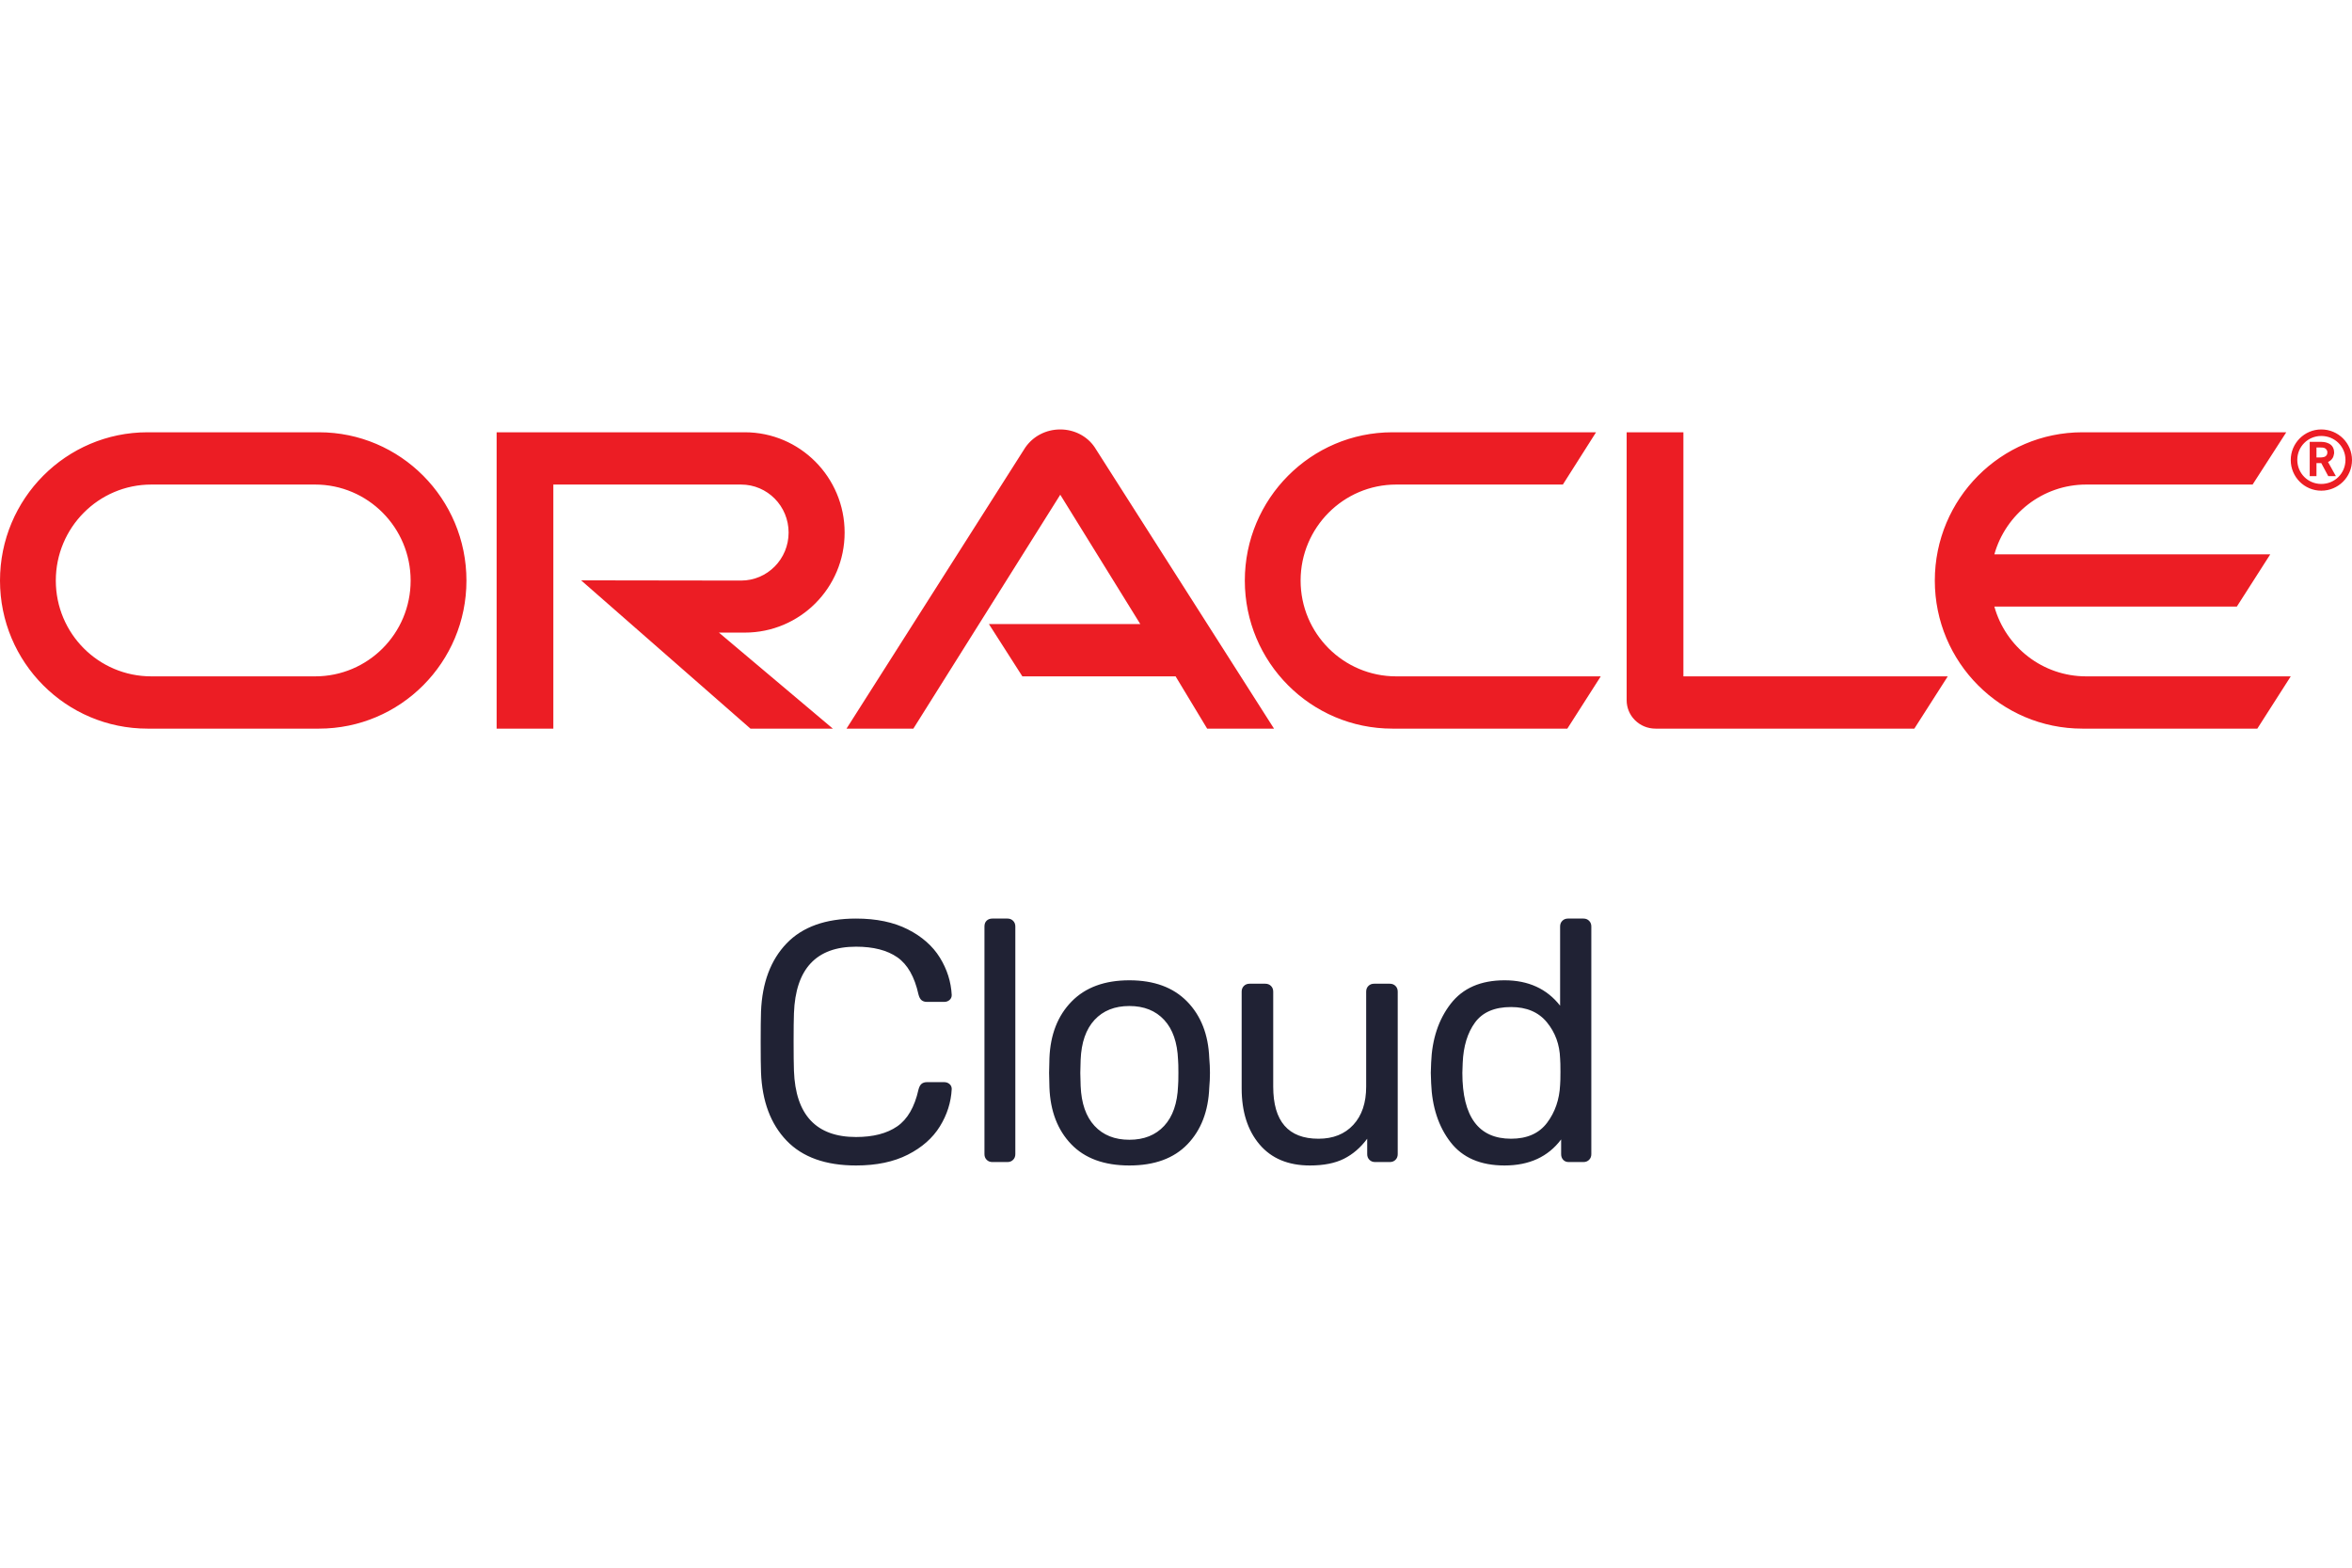
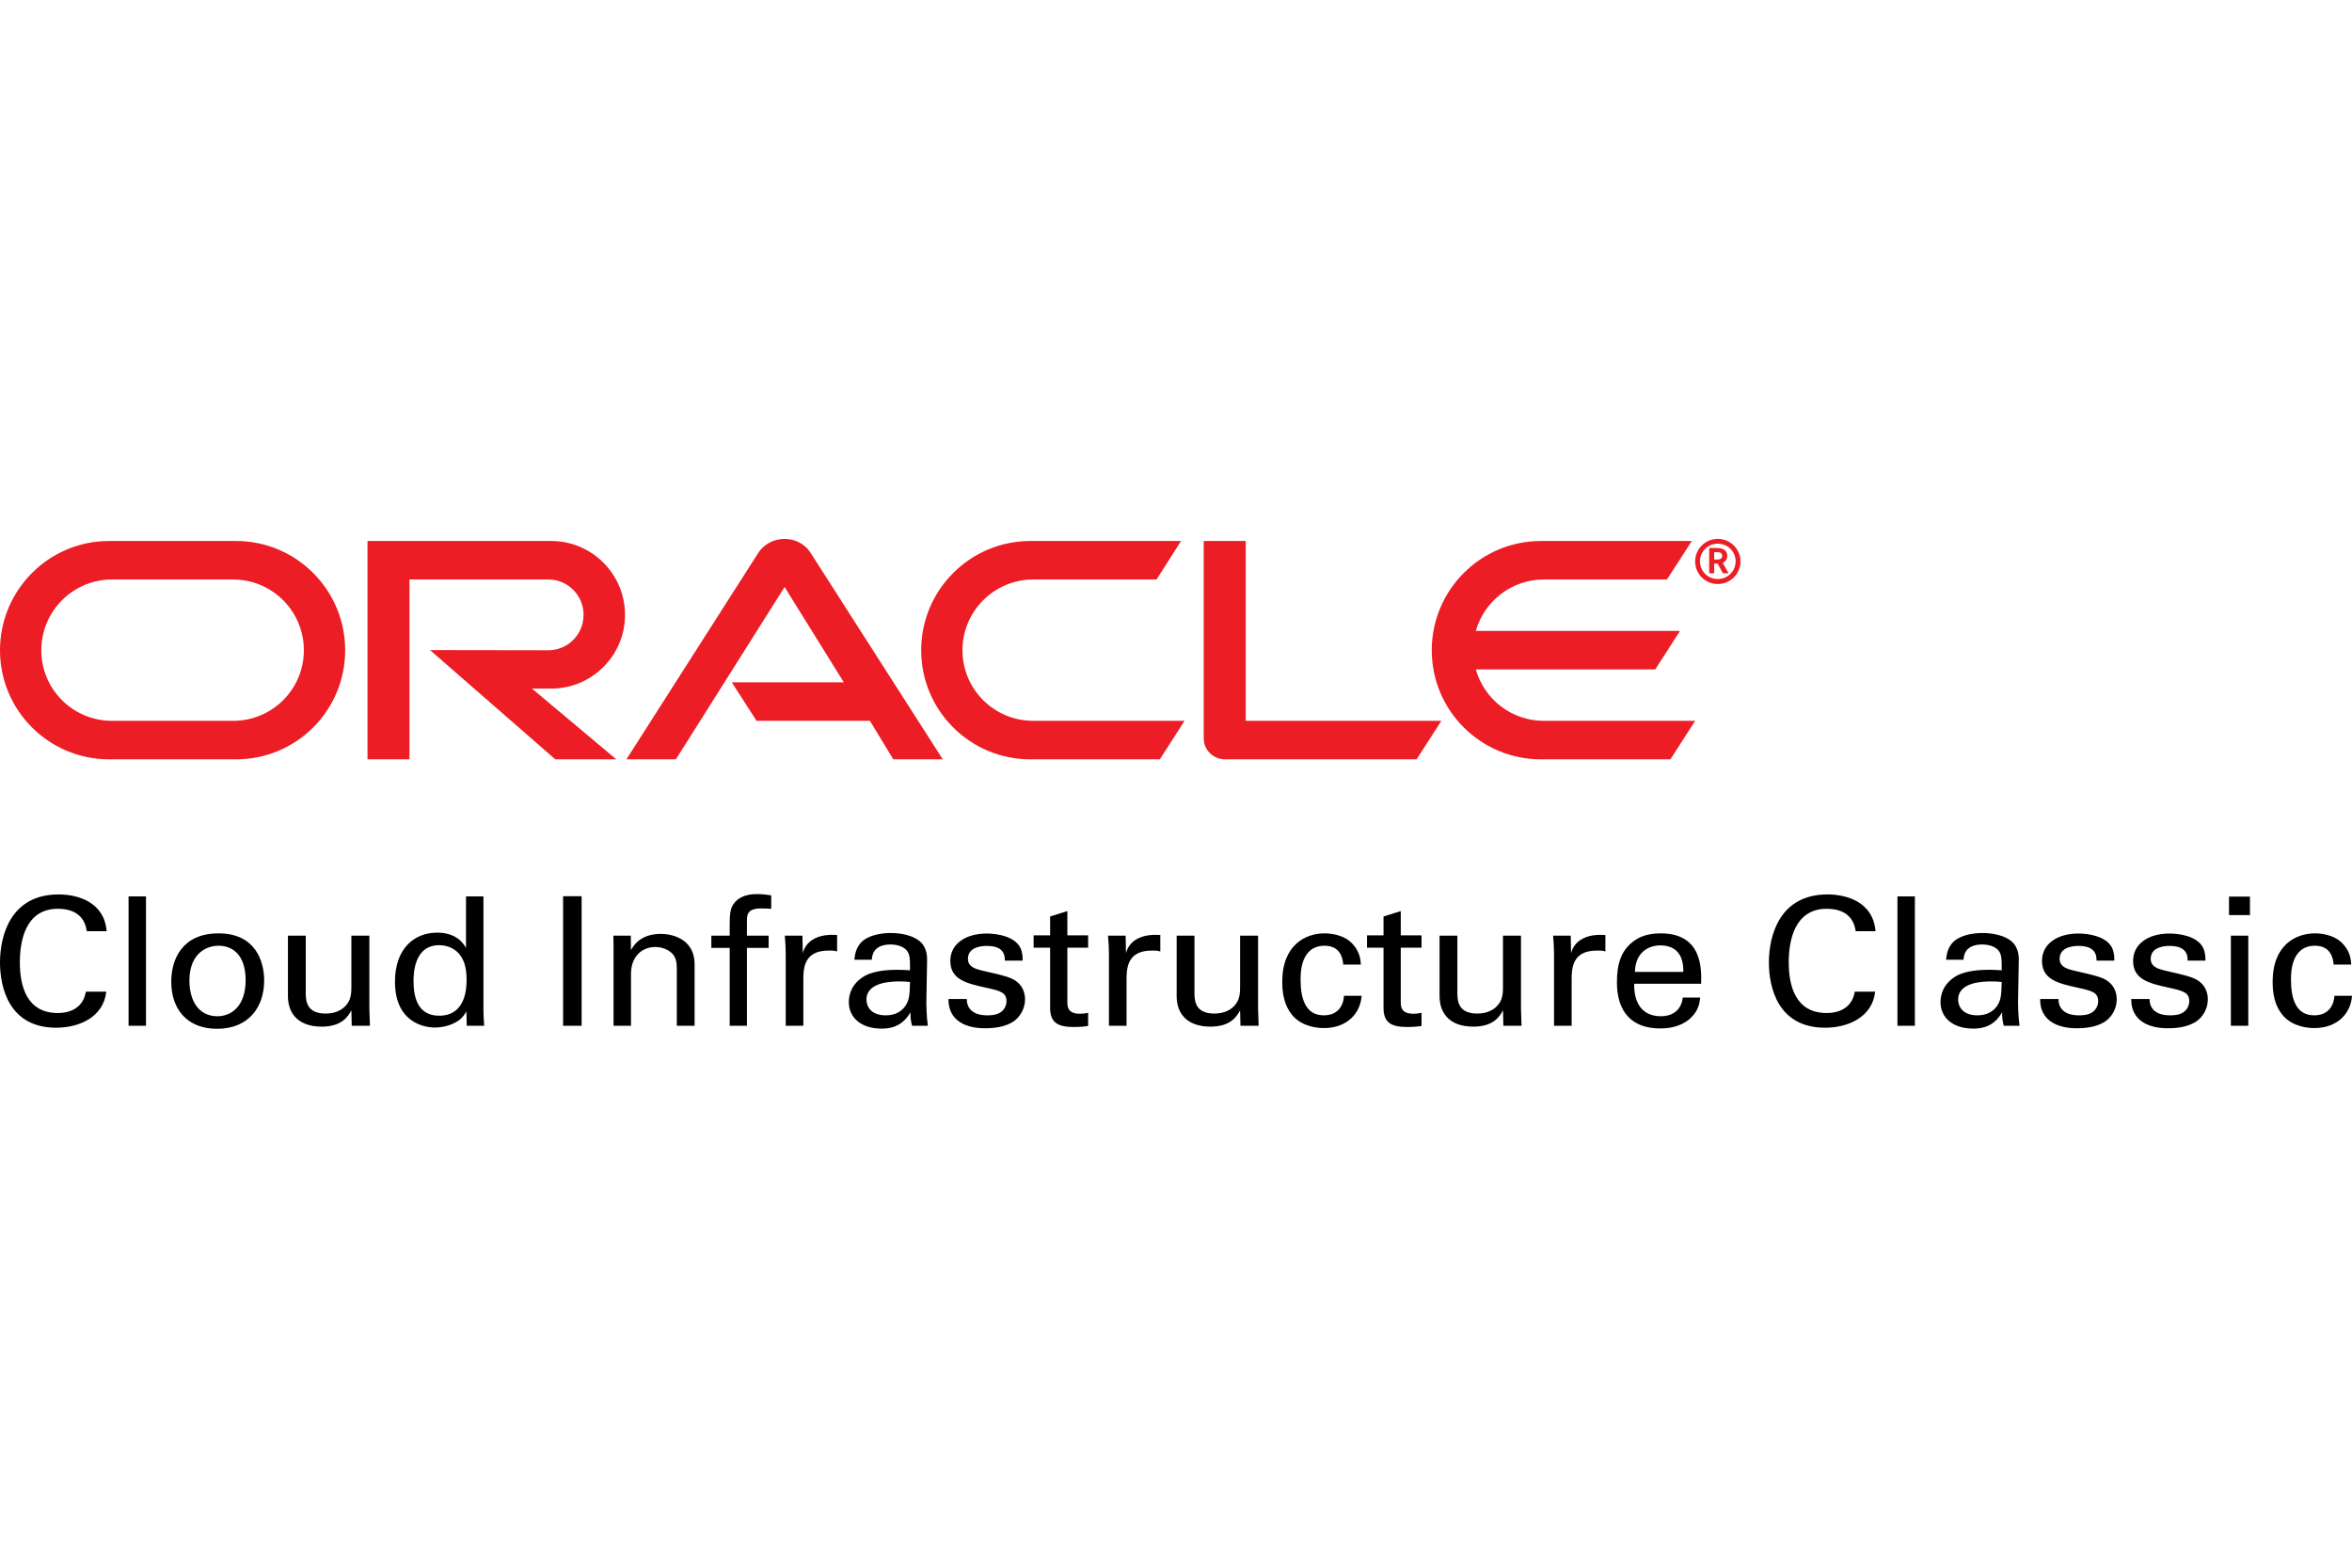
<svg xmlns="http://www.w3.org/2000/svg" width="192px" height="128px" viewBox="0 0 192 128" version="1.1">
-   <defs />
-   <g id="Symbols" stroke="none" stroke-width="1" fill="none" fill-rule="evenodd">
-     <g id="Provider/OraclePC/opc-128">
-       <path d="M64.21,93.13 C62.913,91.777 62.217,89.924 62.124,87.572 C62.105,87.068 62.096,86.247 62.096,85.108 C62.096,83.951 62.105,83.111 62.124,82.588 C62.217,80.236 62.913,78.383 64.21,77.03 C65.507,75.677 67.397,75 69.88,75 C71.541,75 72.951,75.294 74.108,75.882 C75.265,76.47 76.138,77.24 76.726,78.192 C77.314,79.144 77.636,80.161 77.692,81.244 C77.692,81.412 77.631,81.547 77.51,81.65 C77.389,81.753 77.244,81.804 77.076,81.804 L75.676,81.804 C75.489,81.804 75.34,81.757 75.228,81.664 C75.116,81.571 75.032,81.412 74.976,81.188 C74.659,79.751 74.085,78.743 73.254,78.164 C72.423,77.585 71.299,77.296 69.88,77.296 C66.632,77.296 64.943,79.107 64.812,82.728 C64.793,83.232 64.784,84.007 64.784,85.052 C64.784,86.097 64.793,86.891 64.812,87.432 C64.943,91.035 66.632,92.836 69.88,92.836 C71.28,92.836 72.4,92.547 73.24,91.968 C74.08,91.389 74.659,90.391 74.976,88.972 C75.032,88.748 75.116,88.589 75.228,88.496 C75.34,88.403 75.489,88.356 75.676,88.356 L77.076,88.356 C77.244,88.356 77.389,88.407 77.51,88.51 C77.631,88.613 77.692,88.748 77.692,88.916 C77.636,89.999 77.314,91.016 76.726,91.968 C76.138,92.92 75.265,93.69 74.108,94.278 C72.951,94.866 71.541,95.16 69.88,95.16 C67.397,95.16 65.507,94.483 64.21,93.13 Z M80.546,94.698 C80.425,94.577 80.364,94.423 80.364,94.236 L80.364,75.644 C80.364,75.439 80.425,75.28 80.546,75.168 C80.667,75.056 80.821,75 81.008,75 L82.24,75 C82.427,75 82.581,75.061 82.702,75.182 C82.823,75.303 82.884,75.457 82.884,75.644 L82.884,94.236 C82.884,94.423 82.823,94.577 82.702,94.698 C82.581,94.819 82.427,94.88 82.24,94.88 L81.008,94.88 C80.821,94.88 80.667,94.819 80.546,94.698 Z M87.446,93.424 C86.335,92.267 85.743,90.727 85.668,88.804 L85.64,87.6 L85.668,86.396 C85.743,84.473 86.345,82.933 87.474,81.776 C88.603,80.619 90.176,80.04 92.192,80.04 C94.208,80.04 95.781,80.619 96.91,81.776 C98.039,82.933 98.641,84.473 98.716,86.396 C98.753,86.807 98.772,87.208 98.772,87.6 C98.772,87.992 98.753,88.393 98.716,88.804 C98.641,90.727 98.049,92.267 96.938,93.424 C95.827,94.581 94.245,95.16 92.192,95.16 C90.139,95.16 88.557,94.581 87.446,93.424 Z M95.034,91.926 C95.734,91.17 96.112,90.083 96.168,88.664 C96.187,88.477 96.196,88.123 96.196,87.6 C96.196,87.077 96.187,86.723 96.168,86.536 C96.112,85.117 95.734,84.03 95.034,83.274 C94.334,82.518 93.387,82.14 92.192,82.14 C90.997,82.14 90.05,82.518 89.35,83.274 C88.65,84.03 88.272,85.117 88.216,86.536 L88.188,87.6 L88.216,88.664 C88.272,90.083 88.65,91.17 89.35,91.926 C90.05,92.682 90.997,93.06 92.192,93.06 C93.387,93.06 94.334,92.682 95.034,91.926 Z M102.816,93.438 C101.845,92.29 101.36,90.764 101.36,88.86 L101.36,80.964 C101.36,80.777 101.421,80.623 101.542,80.502 C101.663,80.381 101.817,80.32 102.004,80.32 L103.292,80.32 C103.479,80.32 103.633,80.381 103.754,80.502 C103.875,80.623 103.936,80.777 103.936,80.964 L103.936,88.72 C103.936,91.557 105.168,92.976 107.632,92.976 C108.827,92.976 109.774,92.598 110.474,91.842 C111.174,91.086 111.524,90.045 111.524,88.72 L111.524,80.964 C111.524,80.777 111.585,80.623 111.706,80.502 C111.827,80.381 111.981,80.32 112.168,80.32 L113.456,80.32 C113.643,80.32 113.797,80.381 113.918,80.502 C114.039,80.623 114.1,80.777 114.1,80.964 L114.1,94.236 C114.1,94.423 114.039,94.577 113.918,94.698 C113.797,94.819 113.643,94.88 113.456,94.88 L112.252,94.88 C112.065,94.88 111.911,94.819 111.79,94.698 C111.669,94.577 111.608,94.423 111.608,94.236 L111.608,92.976 C111.067,93.704 110.432,94.25 109.704,94.614 C108.976,94.978 108.052,95.16 106.932,95.16 C105.159,95.16 103.787,94.586 102.816,93.438 Z M118.41,93.256 C117.43,91.987 116.903,90.381 116.828,88.44 L116.8,87.6 L116.828,86.76 C116.903,84.837 117.435,83.237 118.424,81.958 C119.413,80.679 120.879,80.04 122.82,80.04 C124.761,80.04 126.273,80.731 127.356,82.112 L127.356,75.644 C127.356,75.457 127.417,75.303 127.538,75.182 C127.659,75.061 127.813,75 128,75 L129.26,75 C129.447,75 129.601,75.061 129.722,75.182 C129.843,75.303 129.904,75.457 129.904,75.644 L129.904,94.236 C129.904,94.423 129.843,94.577 129.722,94.698 C129.601,94.819 129.447,94.88 129.26,94.88 L128.056,94.88 C127.869,94.88 127.72,94.819 127.608,94.698 C127.496,94.577 127.44,94.423 127.44,94.236 L127.44,93.032 C126.376,94.451 124.836,95.16 122.82,95.16 C120.86,95.16 119.39,94.525 118.41,93.256 Z M126.292,91.674 C126.945,90.806 127.3,89.775 127.356,88.58 C127.375,88.375 127.384,88.02 127.384,87.516 C127.384,86.993 127.375,86.629 127.356,86.424 C127.319,85.285 126.959,84.301 126.278,83.47 C125.597,82.639 124.621,82.224 123.352,82.224 C122.008,82.224 121.028,82.644 120.412,83.484 C119.796,84.324 119.46,85.425 119.404,86.788 L119.376,87.6 C119.376,91.184 120.701,92.976 123.352,92.976 C124.659,92.976 125.639,92.542 126.292,91.674 Z" id="Open-Cloud" fill="#202234" />
-       <path d="M170.3,55.224 C166.745,55.224 163.728,52.83 162.805,49.527 L182.599,49.527 L185.328,45.26 L162.805,45.26 C163.728,41.977 166.745,39.563 170.3,39.563 L183.886,39.563 L186.634,35.295 L169.993,35.295 C163.343,35.295 157.944,40.722 157.944,47.403 C157.944,54.085 163.343,59.492 169.993,59.492 L184.271,59.492 L187,55.224 L170.3,55.224 L170.3,55.224 Z M113.667,59.492 C107.018,59.492 101.618,54.085 101.618,47.403 C101.618,40.722 107.018,35.295 113.667,35.295 L130.29,35.295 L127.581,39.563 L113.975,39.563 C109.67,39.563 106.172,43.078 106.172,47.403 C106.172,51.729 109.67,55.224 113.975,55.224 L130.674,55.224 L127.946,59.492 L113.667,59.492 Z M25.726,55.224 C30.033,55.224 33.521,51.729 33.521,47.403 C33.521,43.078 30.033,39.563 25.726,39.563 L12.351,39.563 C8.047,39.563 4.556,43.078 4.556,47.403 C4.556,51.729 8.047,55.224 12.351,55.224 L25.726,55.224 Z M12.042,59.492 C5.394,59.492 0,54.085 0,47.403 C0,40.722 5.394,35.295 12.042,35.295 L26.038,35.295 C32.686,35.295 38.077,40.722 38.077,47.403 C38.077,54.085 32.686,59.492 26.038,59.492 L12.042,59.492 Z M60.801,51.651 C65.298,51.651 68.949,48.002 68.949,43.483 C68.949,38.965 65.298,35.295 60.801,35.295 L40.541,35.295 L40.541,59.492 L45.17,59.492 L45.17,39.563 L60.493,39.563 C62.646,39.563 64.376,41.32 64.376,43.483 C64.376,45.646 62.646,47.403 60.493,47.403 L47.438,47.384 L61.262,59.492 L67.988,59.492 L58.687,51.651 L60.801,51.651 Z M137.42,55.224 L137.42,35.295 L132.788,35.295 L132.788,57.174 C132.788,57.773 133.019,58.352 133.461,58.797 C133.903,59.24 134.498,59.492 135.152,59.492 L156.272,59.492 L159.001,55.224 L137.42,55.224 Z M80.729,50.956 L93.086,50.956 L86.552,40.394 L74.56,59.492 L69.103,59.492 L83.689,36.551 C84.323,35.624 85.38,35.064 86.552,35.064 C87.686,35.064 88.743,35.604 89.357,36.512 L104.001,59.492 L98.543,59.492 L95.968,55.224 L83.458,55.224 L80.729,50.956 Z M189.491,40.064 C188.121,40.064 187,38.947 187,37.563 C187,36.181 188.121,35.064 189.491,35.064 C190.879,35.064 192,36.181 192,37.563 C192,38.947 190.879,40.064 189.491,40.064 Z M189.26,36.074 C189.651,36.074 189.811,36.092 189.99,36.163 C190.488,36.323 190.541,36.766 190.541,36.943 C190.541,36.978 190.541,37.067 190.505,37.173 C190.488,37.28 190.416,37.493 190.167,37.652 C190.132,37.67 190.114,37.688 190.043,37.723 L190.684,38.876 L190.061,38.876 L189.491,37.812 L189.1,37.812 L189.1,38.876 L188.548,38.876 L188.548,36.074 L189.26,36.074 Z M189.456,37.351 C189.633,37.333 189.811,37.333 189.918,37.173 C189.972,37.102 189.99,37.032 189.99,36.925 C189.99,36.783 189.9,36.659 189.776,36.589 C189.651,36.535 189.527,36.535 189.26,36.535 L189.1,36.535 L189.1,37.351 L189.456,37.351 Z M187.534,37.546 C187.534,38.645 188.406,39.514 189.491,39.514 C190.595,39.514 191.467,38.645 191.467,37.546 C191.467,36.464 190.595,35.596 189.491,35.596 C188.406,35.596 187.534,36.464 187.534,37.546 Z" id="Combined-Shape-Copy" fill="#EC1D24" />
-     </g>
+   <g id="Provider/OracleCIC/opc-128" stroke="none" stroke-width="1" fill="none" fill-rule="evenodd">
+     <path d="M8.706,76.032 L7.086,76.032 C7.025,75.666 6.828,74.201 4.724,74.201 C2.089,74.201 1.62,76.808 1.62,78.566 C1.62,80.558 2.21,82.711 4.709,82.711 C5.375,82.711 6.011,82.55 6.48,82.081 C6.874,81.671 6.964,81.217 7.01,80.968 L8.675,80.968 C8.448,83.048 6.465,83.912 4.587,83.912 C0.742,83.912 0,80.631 0,78.581 C0,76.354 0.893,73.029 4.784,73.029 C6.329,73.029 8.509,73.63 8.706,76.032 Z M10.495,83.751 L10.495,73.19 L11.918,73.19 L11.918,83.751 L10.495,83.751 Z M13.979,80.162 C13.979,78.346 14.858,76.208 17.84,76.208 C20.883,76.208 21.565,78.522 21.565,80.06 C21.565,82.213 20.308,84 17.719,84 C15.206,84 13.979,82.316 13.979,80.162 Z M15.463,80.075 C15.463,81.583 16.129,82.975 17.749,82.975 C18.824,82.975 20.051,82.228 20.051,80.016 C20.051,78.185 19.172,77.218 17.84,77.218 C16.932,77.218 15.463,77.775 15.463,80.075 Z M23.505,76.398 L24.959,76.398 L24.959,81.129 C24.959,81.847 25.125,82.755 26.579,82.755 C27.29,82.755 27.956,82.521 28.365,81.935 C28.683,81.495 28.683,80.924 28.683,80.558 L28.683,76.398 L30.152,76.398 L30.152,82.374 C30.152,82.521 30.182,83.341 30.197,83.751 L28.713,83.751 L28.683,82.491 C28.41,83.004 27.896,83.824 26.261,83.824 C24.383,83.824 23.505,82.784 23.505,81.334 L23.505,76.398 Z M38.042,77.394 L38.042,73.19 L39.465,73.19 L39.465,82.579 C39.465,82.74 39.496,83.37 39.526,83.751 L38.103,83.751 L38.072,82.579 C37.951,82.784 37.785,83.092 37.391,83.356 C36.77,83.766 36.029,83.897 35.514,83.897 C34.499,83.897 32.243,83.385 32.243,80.162 C32.243,77.365 33.894,76.149 35.68,76.149 C37.315,76.149 37.86,77.087 38.042,77.394 Z M38.088,79.972 C38.088,78.903 37.83,78.317 37.512,77.921 C37.209,77.541 36.649,77.174 35.847,77.174 C33.757,77.174 33.757,79.621 33.757,80.119 C33.757,81.422 34.106,82.931 35.847,82.931 C38.088,82.931 38.088,80.543 38.088,79.972 Z M45.966,83.751 L45.966,73.176 L47.48,73.176 L47.48,83.751 L45.966,83.751 Z M50.086,83.751 L50.086,77.248 L50.071,76.398 L51.494,76.398 L51.509,77.585 C51.676,77.277 52.221,76.252 53.947,76.252 C54.628,76.252 56.702,76.501 56.702,78.756 L56.702,83.751 L55.249,83.751 L55.249,79.079 C55.249,78.595 55.188,78.156 54.84,77.819 C54.477,77.482 53.977,77.321 53.493,77.321 C52.463,77.321 51.509,78.039 51.509,79.518 L51.509,83.751 L50.086,83.751 Z M62.958,73.103 L62.958,74.201 C62.716,74.186 62.413,74.172 62.125,74.172 C60.974,74.172 60.974,74.728 60.974,75.241 L60.974,76.398 L62.746,76.398 L62.746,77.394 L60.974,77.394 L60.974,83.751 L59.566,83.751 L59.566,77.394 L58.068,77.394 L58.068,76.398 L59.566,76.398 L59.566,75.563 C59.566,74.553 59.627,74.186 59.884,73.806 C60.202,73.337 60.808,73 61.792,73 C62.201,73 62.655,73.059 62.958,73.103 Z M64.141,83.751 L64.141,77.892 C64.141,77.394 64.111,76.881 64.066,76.398 L65.504,76.398 L65.534,77.819 C65.807,76.794 66.715,76.457 67.351,76.369 C67.775,76.31 68.093,76.325 68.335,76.34 L68.335,77.687 C68.259,77.658 68.169,77.643 68.063,77.628 C67.957,77.614 67.82,77.614 67.654,77.614 C65.973,77.614 65.58,78.581 65.58,79.84 L65.58,83.751 L64.141,83.751 Z M75.741,83.751 L74.454,83.751 C74.348,83.385 74.318,83.033 74.318,82.652 C73.637,83.868 72.607,83.985 71.971,83.985 C70.23,83.985 69.291,83.033 69.291,81.818 C69.291,81.232 69.503,80.294 70.624,79.664 C71.441,79.225 72.653,79.181 73.258,79.181 C73.622,79.181 73.849,79.196 74.288,79.225 C74.288,78.317 74.288,77.921 74.015,77.599 C73.728,77.233 73.107,77.116 72.698,77.116 C71.26,77.116 71.184,78.068 71.169,78.361 L69.746,78.361 C69.791,77.98 69.837,77.467 70.276,76.969 C70.851,76.354 71.926,76.178 72.728,76.178 C73.834,76.178 75.014,76.515 75.423,77.262 C75.665,77.702 75.681,78.053 75.681,78.39 L75.62,81.905 C75.62,82.023 75.635,83.004 75.741,83.751 Z M74.288,80.177 C74.03,80.148 73.818,80.133 73.47,80.133 C72.895,80.133 70.73,80.133 70.73,81.627 C70.73,82.096 71.033,82.901 72.304,82.901 C73.031,82.901 73.576,82.623 73.924,82.111 C74.242,81.613 74.257,81.202 74.288,80.177 Z M77.424,81.569 L78.923,81.569 C78.908,82.125 79.211,82.901 80.589,82.901 C81.179,82.901 81.618,82.799 81.921,82.433 C82.072,82.242 82.163,81.993 82.163,81.744 C82.163,81.027 81.633,80.895 80.498,80.646 C78.908,80.294 77.576,79.987 77.576,78.449 C77.576,77.101 78.787,76.222 80.543,76.222 C81.497,76.222 82.829,76.486 83.283,77.365 C83.48,77.775 83.48,78.126 83.48,78.434 L82.027,78.434 C82.072,77.321 81.073,77.233 80.558,77.233 C80.346,77.233 79.014,77.233 79.014,78.288 C79.014,78.961 79.695,79.123 80.089,79.225 C82.193,79.708 82.648,79.826 83.102,80.236 C83.526,80.617 83.677,81.129 83.677,81.598 C83.677,82.418 83.208,83.121 82.648,83.458 C81.981,83.854 81.179,83.956 80.392,83.956 C78.847,83.956 77.409,83.341 77.424,81.569 Z M84.376,77.379 L84.376,76.369 L85.724,76.369 L85.724,74.831 L87.132,74.391 L87.132,76.369 L88.827,76.369 L88.827,77.379 L87.132,77.379 L87.132,81.788 C87.132,82.154 87.132,82.77 88.146,82.77 C88.434,82.77 88.706,82.726 88.827,82.696 L88.827,83.766 C88.57,83.81 88.161,83.854 87.646,83.854 C86.344,83.854 85.724,83.487 85.724,82.286 L85.724,77.379 L84.376,77.379 Z M90.526,83.751 L90.526,77.892 C90.526,77.394 90.495,76.881 90.45,76.398 L91.888,76.398 L91.918,77.819 C92.191,76.794 93.099,76.457 93.735,76.369 C94.159,76.31 94.477,76.325 94.719,76.34 L94.719,77.687 C94.644,77.658 94.553,77.643 94.447,77.628 C94.341,77.614 94.205,77.614 94.038,77.614 C92.358,77.614 91.964,78.581 91.964,79.84 L91.964,83.751 L90.526,83.751 Z M96.054,76.398 L97.508,76.398 L97.508,81.129 C97.508,81.847 97.674,82.755 99.128,82.755 C99.839,82.755 100.505,82.521 100.914,81.935 C101.232,81.495 101.232,80.924 101.232,80.558 L101.232,76.398 L102.701,76.398 L102.701,82.374 C102.701,82.521 102.731,83.341 102.746,83.751 L101.262,83.751 L101.232,82.491 C100.96,83.004 100.445,83.824 98.81,83.824 C96.932,83.824 96.054,82.784 96.054,81.334 L96.054,76.398 Z M111.091,78.756 L109.653,78.756 C109.622,78.419 109.516,77.218 108.139,77.218 C106.17,77.218 106.17,79.43 106.17,79.987 C106.17,81.495 106.549,82.901 108.063,82.901 C109.274,82.901 109.683,82.023 109.713,81.305 L111.151,81.305 C111.061,82.74 109.955,83.941 108.078,83.941 C107.563,83.941 106.382,83.839 105.58,82.989 C105.126,82.477 104.672,81.7 104.672,80.177 C104.672,77.116 106.609,76.208 108.123,76.208 C108.623,76.208 109.759,76.31 110.455,77.116 C111.015,77.746 111.061,78.346 111.091,78.756 Z M111.593,77.379 L111.593,76.369 L112.941,76.369 L112.941,74.831 L114.349,74.391 L114.349,76.369 L116.044,76.369 L116.044,77.379 L114.349,77.379 L114.349,81.788 C114.349,82.154 114.349,82.77 115.363,82.77 C115.651,82.77 115.923,82.726 116.044,82.696 L116.044,83.766 C115.787,83.81 115.378,83.854 114.863,83.854 C113.561,83.854 112.941,83.487 112.941,82.286 L112.941,77.379 L111.593,77.379 Z M117.515,76.398 L118.969,76.398 L118.969,81.129 C118.969,81.847 119.135,82.755 120.589,82.755 C121.3,82.755 121.967,82.521 122.375,81.935 C122.693,81.495 122.693,80.924 122.693,80.558 L122.693,76.398 L124.162,76.398 L124.162,82.374 C124.162,82.521 124.192,83.341 124.207,83.751 L122.724,83.751 L122.693,82.491 C122.421,83.004 121.906,83.824 120.271,83.824 C118.394,83.824 117.515,82.784 117.515,81.334 L117.515,76.398 Z M126.859,83.751 L126.859,77.892 C126.859,77.394 126.829,76.881 126.784,76.398 L128.222,76.398 L128.252,77.819 C128.525,76.794 129.433,76.457 130.069,76.369 C130.493,76.31 130.811,76.325 131.053,76.34 L131.053,77.687 C130.978,77.658 130.887,77.643 130.781,77.628 C130.675,77.614 130.538,77.614 130.372,77.614 C128.691,77.614 128.298,78.581 128.298,79.84 L128.298,83.751 L126.859,83.751 Z M138.868,80.324 L133.403,80.324 C133.372,81.847 134.023,82.975 135.583,82.975 C136.506,82.975 137.248,82.506 137.369,81.451 L138.792,81.451 C138.747,81.818 138.686,82.418 138.141,82.989 C137.808,83.356 137.051,83.971 135.522,83.971 C133.13,83.971 131.994,82.535 131.994,80.206 C131.994,78.756 132.297,77.555 133.493,76.75 C134.22,76.252 135.128,76.208 135.568,76.208 C138.974,76.208 138.898,79.123 138.868,80.324 Z M133.463,79.357 L137.415,79.357 C137.43,78.654 137.294,77.189 135.537,77.189 C134.614,77.189 133.493,77.731 133.463,79.357 Z M153.105,76.032 L151.485,76.032 C151.424,75.666 151.228,74.201 149.123,74.201 C146.489,74.201 146.019,76.808 146.019,78.566 C146.019,80.558 146.61,82.711 149.108,82.711 C149.774,82.711 150.41,82.55 150.879,82.081 C151.273,81.671 151.364,81.217 151.409,80.968 L153.075,80.968 C152.848,83.048 150.864,83.912 148.987,83.912 C145.141,83.912 144.399,80.631 144.399,78.581 C144.399,76.354 145.293,73.029 149.184,73.029 C150.728,73.029 152.908,73.63 153.105,76.032 Z M154.894,83.751 L154.894,73.19 L156.317,73.19 L156.317,83.751 L154.894,83.751 Z M164.859,83.751 L163.572,83.751 C163.466,83.385 163.436,83.033 163.436,82.652 C162.754,83.868 161.725,83.985 161.089,83.985 C159.348,83.985 158.409,83.033 158.409,81.818 C158.409,81.232 158.621,80.294 159.741,79.664 C160.559,79.225 161.77,79.181 162.376,79.181 C162.739,79.181 162.966,79.196 163.405,79.225 C163.405,78.317 163.405,77.921 163.133,77.599 C162.845,77.233 162.224,77.116 161.816,77.116 C160.377,77.116 160.302,78.068 160.286,78.361 L158.863,78.361 C158.909,77.98 158.954,77.467 159.393,76.969 C159.968,76.354 161.043,76.178 161.846,76.178 C162.951,76.178 164.132,76.515 164.541,77.262 C164.783,77.702 164.798,78.053 164.798,78.39 L164.738,81.905 C164.738,82.023 164.753,83.004 164.859,83.751 Z M163.405,80.177 C163.148,80.148 162.936,80.133 162.588,80.133 C162.012,80.133 159.847,80.133 159.847,81.627 C159.847,82.096 160.15,82.901 161.422,82.901 C162.149,82.901 162.694,82.623 163.042,82.111 C163.36,81.613 163.375,81.202 163.405,80.177 Z M166.542,81.569 L168.041,81.569 C168.026,82.125 168.328,82.901 169.706,82.901 C170.297,82.901 170.736,82.799 171.038,82.433 C171.19,82.242 171.281,81.993 171.281,81.744 C171.281,81.027 170.751,80.895 169.615,80.646 C168.026,80.294 166.693,79.987 166.693,78.449 C166.693,77.101 167.904,76.222 169.661,76.222 C170.615,76.222 171.947,76.486 172.401,77.365 C172.598,77.775 172.598,78.126 172.598,78.434 L171.144,78.434 C171.19,77.321 170.191,77.233 169.676,77.233 C169.464,77.233 168.132,77.233 168.132,78.288 C168.132,78.961 168.813,79.123 169.206,79.225 C171.311,79.708 171.765,79.826 172.219,80.236 C172.643,80.617 172.795,81.129 172.795,81.598 C172.795,82.418 172.325,83.121 171.765,83.458 C171.099,83.854 170.297,83.956 169.509,83.956 C167.965,83.956 166.527,83.341 166.542,81.569 Z M173.978,81.569 L175.477,81.569 C175.462,82.125 175.765,82.901 177.142,82.901 C177.733,82.901 178.172,82.799 178.475,82.433 C178.626,82.242 178.717,81.993 178.717,81.744 C178.717,81.027 178.187,80.895 177.052,80.646 C175.462,80.294 174.13,79.987 174.13,78.449 C174.13,77.101 175.341,76.222 177.097,76.222 C178.051,76.222 179.383,76.486 179.837,77.365 C180.034,77.775 180.034,78.126 180.034,78.434 L178.581,78.434 C178.626,77.321 177.627,77.233 177.112,77.233 C176.9,77.233 175.568,77.233 175.568,78.288 C175.568,78.961 176.249,79.123 176.643,79.225 C178.747,79.708 179.202,79.826 179.656,80.236 C180.08,80.617 180.231,81.129 180.231,81.598 C180.231,82.418 179.762,83.121 179.202,83.458 C178.535,83.854 177.733,83.956 176.946,83.956 C175.401,83.956 173.963,83.341 173.978,81.569 Z M181.96,74.714 L181.96,73.205 L183.67,73.205 L183.67,74.714 L181.96,74.714 Z M182.111,83.751 L182.111,76.398 L183.534,76.398 L183.534,83.751 L182.111,83.751 Z M191.939,78.756 L190.501,78.756 C190.471,78.419 190.365,77.218 188.987,77.218 C187.019,77.218 187.019,79.43 187.019,79.987 C187.019,81.495 187.397,82.901 188.911,82.901 C190.123,82.901 190.531,82.023 190.562,81.305 L192,81.305 C191.909,82.74 190.804,83.941 188.927,83.941 C188.412,83.941 187.231,83.839 186.428,82.989 C185.974,82.477 185.52,81.7 185.52,80.177 C185.52,77.116 187.458,76.208 188.972,76.208 C189.472,76.208 190.607,76.31 191.304,77.116 C191.864,77.746 191.909,78.346 191.939,78.756 Z" id="Cloud-Infrastructure" fill="#000000" />
+     <path d="M126.022,58.855 C123.391,58.855 121.158,57.091 120.476,54.658 L135.123,54.658 L137.143,51.513 L120.476,51.513 C121.158,49.094 123.391,47.316 126.022,47.316 L136.076,47.316 L138.11,44.171 L125.795,44.171 C120.874,44.171 116.878,48.169 116.878,53.093 C116.878,58.016 120.874,62 125.795,62 L136.36,62 L138.38,58.855 L126.022,58.855 Z M84.114,62 C79.194,62 75.198,58.016 75.198,53.093 C75.198,48.169 79.194,44.171 84.114,44.171 L96.415,44.171 L94.41,47.316 L84.341,47.316 C81.156,47.316 78.568,49.905 78.568,53.093 C78.568,56.28 81.156,58.855 84.341,58.855 L96.699,58.855 L94.68,62 L84.114,62 Z M19.037,58.855 C22.224,58.855 24.805,56.28 24.805,53.093 C24.805,49.905 22.224,47.316 19.037,47.316 L9.14,47.316 C5.954,47.316 3.372,49.905 3.372,53.093 C3.372,56.28 5.954,58.855 9.14,58.855 L19.037,58.855 Z M8.911,62 C3.992,62 -4.26325641e-14,58.016 -4.26325641e-14,53.093 C-4.26325641e-14,48.169 3.992,44.171 8.911,44.171 L19.268,44.171 C24.188,44.171 28.177,48.169 28.177,53.093 C28.177,58.016 24.188,62 19.268,62 L8.911,62 Z M44.993,56.223 C48.321,56.223 51.022,53.534 51.022,50.204 C51.022,46.874 48.321,44.171 44.993,44.171 L30,44.171 L30,62 L33.426,62 L33.426,47.316 L44.765,47.316 C46.358,47.316 47.638,48.61 47.638,50.204 C47.638,51.798 46.358,53.093 44.765,53.093 L35.104,53.078 L45.334,62 L50.311,62 L43.429,56.223 L44.993,56.223 Z M101.691,58.855 L101.691,44.171 L98.263,44.171 L98.263,60.292 C98.263,60.734 98.434,61.161 98.761,61.488 C99.088,61.815 99.529,62 100.013,62 L115.641,62 L117.661,58.855 L101.691,58.855 Z M59.739,55.711 L68.883,55.711 L64.048,47.927 L55.175,62 L51.136,62 L61.93,45.096 C62.399,44.413 63.181,44 64.048,44 C64.888,44 65.67,44.398 66.124,45.067 L76.961,62 L72.922,62 L71.016,58.855 L61.759,58.855 L59.739,55.711 Z M140.223,47.684 C139.209,47.684 138.38,46.861 138.38,45.842 C138.38,44.823 139.209,44 140.223,44 C141.251,44 142.08,44.823 142.08,45.842 C142.08,46.861 141.251,47.684 140.223,47.684 Z M140.052,44.745 C140.342,44.745 140.46,44.758 140.592,44.81 C140.961,44.928 141.001,45.254 141.001,45.385 C141.001,45.411 141.001,45.476 140.974,45.554 C140.961,45.633 140.908,45.79 140.724,45.907 C140.698,45.92 140.685,45.933 140.632,45.959 L141.106,46.809 L140.645,46.809 L140.223,46.025 L139.934,46.025 L139.934,46.809 L139.526,46.809 L139.526,44.745 L140.052,44.745 Z M140.197,45.685 C140.329,45.672 140.46,45.672 140.539,45.554 C140.579,45.502 140.592,45.45 140.592,45.372 C140.592,45.267 140.526,45.176 140.434,45.124 C140.342,45.084 140.25,45.084 140.052,45.084 L139.934,45.084 L139.934,45.685 L140.197,45.685 Z M138.775,45.829 C138.775,46.639 139.42,47.279 140.223,47.279 C141.04,47.279 141.685,46.639 141.685,45.829 C141.685,45.032 141.04,44.392 140.223,44.392 C139.42,44.392 138.775,45.032 138.775,45.829 Z" id="ORACLE" fill="#EC1D24" />
  </g>
</svg>
